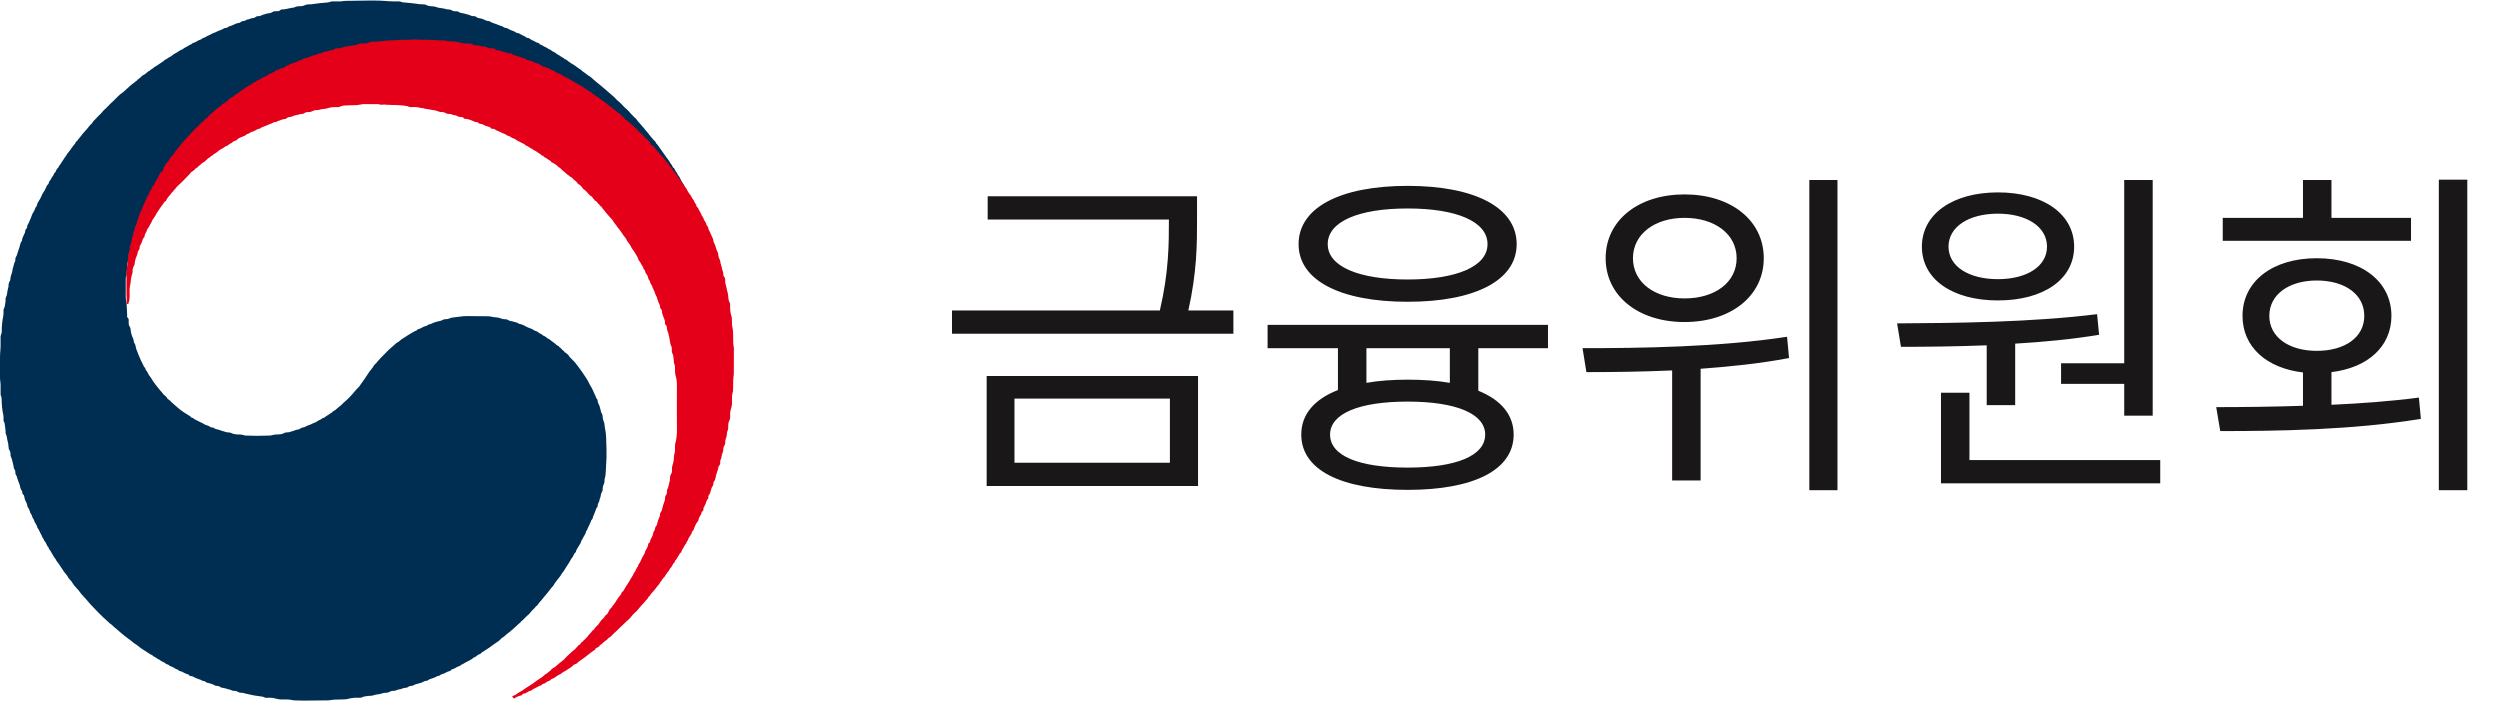
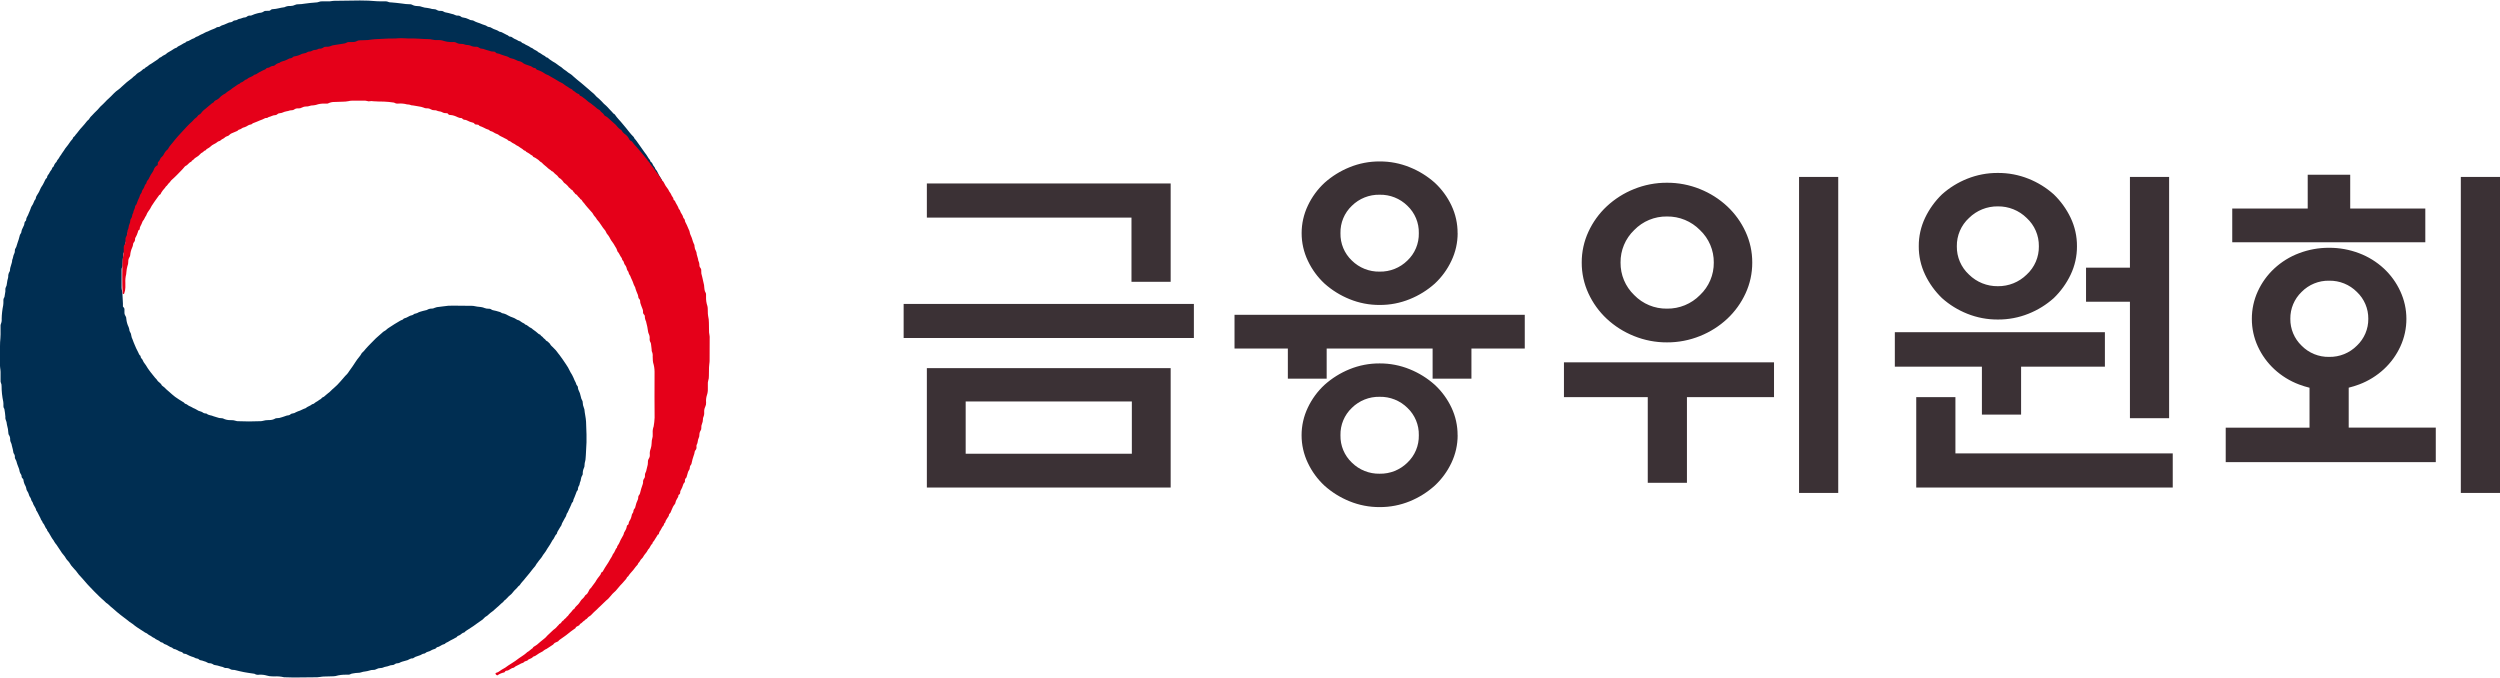
- <svg xmlns="http://www.w3.org/2000/svg" width="233.213" height="65.337" viewBox="0 0 233.213 65.337">
+ <svg xmlns="http://www.w3.org/2000/svg" width="241.173" height="65.337" viewBox="0 0 241.173 65.337">
  <g transform="translate(-491.787 -387.771)">
    <path d="M506.393,404.913c-.036.027-.094.068-.147.114-.025.021-.059.053-.061.082a1.316,1.316,0,0,1-.2.483c-.039.085-.115.156-.15.243a1.026,1.026,0,0,1-.115.259,1.8,1.8,0,0,0-.2.4c-.056.147-.181.263-.186.431-.2.24-.222.57-.4.825a.321.321,0,0,0-.039.152.3.3,0,0,1-.1.259.158.158,0,0,0-.052.089,8.4,8.4,0,0,1-.278.819.58.58,0,0,0-.026.129.365.365,0,0,1-.108.286.323.323,0,0,0-.078.247.5.5,0,0,1-.083.324.753.753,0,0,0-.066.252c-.029.119-.058.239-.086.358a.116.116,0,0,0-.007.025,6.308,6.308,0,0,1-.192.818,1.932,1.932,0,0,0-.023.342.448.448,0,0,1-.07.3.231.231,0,0,0-.035.124,8.061,8.061,0,0,0-.082,1.028.539.539,0,0,1-.055.282.463.463,0,0,0-.036.2c0,.583,0,1.164,0,1.747a.411.411,0,0,0,.011.131,2.661,2.661,0,0,1,.083.733c.007.22.024.441.034.661,0,.087,0,.174,0,.287a.2.2,0,0,0,.046.059.289.289,0,0,1,.1.259c-.005.079,0,.159,0,.237a.564.564,0,0,0,.1.352.459.459,0,0,1,.08.274,2.223,2.223,0,0,0,.226.806,1.033,1.033,0,0,1,.054.174c.011.051.011.105.023.156.037.151.165.259.168.437a1.345,1.345,0,0,0,.143.448c.06.145.1.3.17.436a6.9,6.9,0,0,0,.353.759c.074.115.086.27.221.35.021.012.016.065.027.1s.017.093.046.117a.83.83,0,0,1,.208.332.29.29,0,0,0,.051.091,4.674,4.674,0,0,1,.38.567c.094.147.207.283.311.426.123.169.269.318.392.488.064.088.16.145.215.253.043.089.147.146.221.22s.169.131.2.242a.105.105,0,0,0,.053.055,2.2,2.2,0,0,1,.413.363c.081.078.171.148.257.222.191.164.373.34.576.49.24.174.495.329.749.486a.373.373,0,0,1,.162.126.1.1,0,0,0,.059.051c.173.029.279.18.433.236.175.061.316.184.492.24a.552.552,0,0,1,.115.061,1.373,1.373,0,0,0,.5.226.225.225,0,0,1,.1.04.532.532,0,0,0,.362.138.1.1,0,0,1,.075.022c.189.167.45.14.663.248a3.332,3.332,0,0,0,.326.1,1.169,1.169,0,0,0,.437.086.291.291,0,0,1,.153.026,1.488,1.488,0,0,0,.74.158,1.388,1.388,0,0,1,.519.076.426.426,0,0,0,.155.027c.723.034,1.446.03,2.169,0a.76.76,0,0,0,.21-.022,2.034,2.034,0,0,1,.625-.087,1.144,1.144,0,0,0,.632-.154.162.162,0,0,1,.1-.024,1.382,1.382,0,0,0,.54-.1c.144-.037.281-.1.423-.145a.778.778,0,0,1,.129-.028c.035-.005.069-.007.1-.013.133-.025.206-.172.352-.17a.66.66,0,0,0,.34-.125,2.787,2.787,0,0,1,.388-.152c.088-.036.173-.084.261-.123.047-.024.094-.044.142-.063s.111-.021.146-.054c.185-.17.448-.209.629-.383.175,0,.259-.162.4-.225s.255-.187.4-.253c.1-.047.118-.164.239-.194.1-.026.182-.129.27-.2a2.691,2.691,0,0,1,.24-.2c.192-.127.328-.319.509-.455a5.624,5.624,0,0,0,.681-.682c.21-.222.386-.473.613-.682a1.619,1.619,0,0,0,.2-.274c.226-.323.468-.638.67-.976.168-.279.42-.494.562-.789a2.471,2.471,0,0,0,.371-.4c.155-.18.323-.349.488-.519s.332-.341.5-.505c.14-.132.287-.256.432-.382l.2-.174c.025-.024.046-.06.076-.071a1.708,1.708,0,0,0,.438-.32c.049-.038.1-.071.152-.1.344-.222.686-.449,1.045-.648a.608.608,0,0,1,.118-.057.309.309,0,0,0,.2-.119.137.137,0,0,1,.086-.054,1.256,1.256,0,0,0,.364-.153,1.107,1.107,0,0,1,.39-.154.29.29,0,0,0,.115-.06.668.668,0,0,1,.11-.072,1.315,1.315,0,0,0,.274-.077.966.966,0,0,1,.262-.118c.187-.046.367-.118.559-.148a.285.285,0,0,0,.125-.041.839.839,0,0,1,.475-.117.616.616,0,0,0,.252-.074,1.244,1.244,0,0,1,.437-.093,3.957,3.957,0,0,0,.417-.053,4.816,4.816,0,0,1,.9-.064c.609,0,1.216.009,1.826.017a.924.924,0,0,1,.158.009,4.856,4.856,0,0,0,.732.108,1.347,1.347,0,0,1,.353.1.97.97,0,0,0,.361.062.435.435,0,0,1,.3.085.377.377,0,0,0,.17.066,4.754,4.754,0,0,1,.537.137.588.588,0,0,1,.262.114.086.086,0,0,0,.044.027,1.431,1.431,0,0,1,.556.207,2.778,2.778,0,0,0,.528.23c.2.057.334.229.542.254a.19.19,0,0,1,.068.039c.071.049.143.1.214.149.1.078.249.093.323.217.233.046.364.271.584.344.054.018.1.075.142.114a4.845,4.845,0,0,1,.577.452.284.284,0,0,0,.092.046c.023.012.063.016.069.032.045.13.192.156.255.256.077.123.233.164.288.3a.853.853,0,0,1,.308.237c.023.027.06.045.073.076.078.185.255.282.376.428a2.571,2.571,0,0,1,.292.322c.073.124.177.217.256.332.2.287.418.562.6.859a4.087,4.087,0,0,1,.406.7c.015.04.043.076.061.117a3.106,3.106,0,0,1,.272.5,4.432,4.432,0,0,0,.232.5.7.7,0,0,0,.174.346c.033.028.026.1.037.149a.539.539,0,0,0,.039.177,2.4,2.4,0,0,1,.239.688.915.915,0,0,0,.127.344.334.334,0,0,1,.052.2,1.344,1.344,0,0,0,.112.513.556.556,0,0,1,.05.149c.031.4.142.8.161,1.2s.032.812.042,1.216c.006.257.009.513,0,.769-.015.413-.042.826-.064,1.24-.005.088-.013.177-.02.264a.871.871,0,0,1-.016.185,2.371,2.371,0,0,0-.1.648.469.469,0,0,1-.043.124,1.227,1.227,0,0,0-.119.563.213.213,0,0,1-.04.147.846.846,0,0,0-.135.37.854.854,0,0,1-.093.326.382.382,0,0,0-.03.128.388.388,0,0,1-.027.128.742.742,0,0,0-.144.443.082.082,0,0,1-.017.049c-.112.088-.125.224-.179.342s-.092.226-.132.341a1.147,1.147,0,0,0-.138.4.1.1,0,0,1-.043.063.423.423,0,0,0-.125.225c-.061.162-.146.316-.219.475-.023.047-.041.1-.062.144s-.058.127-.091.188c-.021.039-.07.072-.071.107a.993.993,0,0,1-.19.428c-.069.142-.151.279-.226.418-.013.022-.036.046-.036.069a.8.8,0,0,1-.183.372c-.093.151-.18.3-.267.453a.469.469,0,0,0-.032.1c-.011.033-.011.08-.034.1-.194.152-.216.42-.391.582a8.257,8.257,0,0,1-.521.847,3.279,3.279,0,0,1-.318.484c-.109.12-.169.282-.281.41-.14.155-.258.332-.384.5-.011.013-.032.023-.037.039a1.57,1.57,0,0,1-.318.444c-.108.148-.236.283-.341.433-.124.179-.288.328-.414.5-.174.244-.406.439-.561.7-.029.048-.106.065-.139.112-.147.216-.373.359-.522.576a1.264,1.264,0,0,1-.276.28c-.209.159-.349.393-.573.534-.076.154-.241.219-.351.344s-.237.207-.35.316-.246.228-.376.334a3.745,3.745,0,0,0-.466.377c-.106.125-.267.151-.366.283a1.37,1.37,0,0,1-.364.3c-.236.153-.451.328-.683.487s-.5.322-.746.486c-.058.039-.1.127-.156.136-.179.026-.275.174-.418.253-.1.055-.24.072-.3.2-.109.037-.2.119-.3.162a5.052,5.052,0,0,0-.55.3c-.095.055-.21.074-.277.175a.077.077,0,0,1-.047.022,1.2,1.2,0,0,0-.407.185.671.671,0,0,1-.29.117c-.016,0-.042.006-.049.018-.1.184-.318.164-.474.255a1.244,1.244,0,0,1-.431.186.3.3,0,0,0-.138.073.348.348,0,0,1-.236.1.122.122,0,0,0-.075.018,1.523,1.523,0,0,1-.456.2,1.26,1.26,0,0,0-.473.221.031.031,0,0,1-.024.009c-.2-.021-.344.108-.512.175a5.144,5.144,0,0,1-.508.141.485.485,0,0,0-.148.054.657.657,0,0,1-.373.109.341.341,0,0,0-.188.08.391.391,0,0,1-.268.092.746.746,0,0,0-.3.07,1.345,1.345,0,0,1-.3.081.968.968,0,0,0-.275.087.547.547,0,0,1-.229.043.875.875,0,0,0-.428.115.457.457,0,0,1-.277.067,1.068,1.068,0,0,0-.388.064,2.087,2.087,0,0,1-.362.081,1.959,1.959,0,0,0-.463.1.574.574,0,0,1-.207.034,3.377,3.377,0,0,0-.577.066.607.607,0,0,0-.248.082.33.33,0,0,1-.151.035,1.858,1.858,0,0,1-.211,0,3.376,3.376,0,0,0-1.044.132.857.857,0,0,1-.184.02c-.326.01-.652.014-.978.027-.1,0-.208.024-.313.037s-.192.03-.288.032c-.758.009-1.517.019-2.275.022-.291,0-.582-.013-.873-.022a.15.15,0,0,1-.052,0,3.067,3.067,0,0,0-.915-.082c-.088-.006-.177,0-.265-.006a1.7,1.7,0,0,1-.468-.071,2.175,2.175,0,0,0-.732-.089.634.634,0,0,1-.479-.09c-.2-.03-.4-.066-.6-.088a3.088,3.088,0,0,1-.414-.07c-.3-.067-.6-.123-.9-.207a.866.866,0,0,0-.185-.013.426.426,0,0,1-.225-.065.7.7,0,0,0-.428-.11.259.259,0,0,1-.152-.031.954.954,0,0,0-.349-.117,3.06,3.06,0,0,0-.613-.148.132.132,0,0,1-.073-.028.685.685,0,0,0-.445-.141.122.122,0,0,1-.076-.019,1.605,1.605,0,0,0-.483-.2.713.713,0,0,0-.2-.055.321.321,0,0,1-.232-.107.128.128,0,0,0-.087-.053.822.822,0,0,1-.391-.141c-.071-.031-.152-.045-.225-.072a2.822,2.822,0,0,1-.384-.171.524.524,0,0,0-.241-.092.241.241,0,0,1-.227-.108.131.131,0,0,0-.083-.057,1.487,1.487,0,0,1-.482-.208.524.524,0,0,0-.143-.065.427.427,0,0,1-.3-.15c-.26-.061-.45-.274-.71-.339a.174.174,0,0,1-.091-.048.334.334,0,0,0-.224-.127.2.2,0,0,1-.1-.041c-.167-.178-.43-.2-.6-.379-.175-.04-.282-.2-.447-.256a1.025,1.025,0,0,1-.235-.166.358.358,0,0,0-.109-.064.345.345,0,0,1-.18-.1.952.952,0,0,0-.157-.1c-.075-.046-.148-.1-.222-.142-.1-.067-.21-.129-.306-.2a4.3,4.3,0,0,1-.419-.32,2.441,2.441,0,0,0-.3-.2c-.189-.141-.365-.306-.56-.436-.231-.155-.432-.348-.654-.515-.161-.12-.294-.28-.458-.4-.215-.151-.37-.368-.6-.5a1.694,1.694,0,0,1-.206-.2c-.142-.131-.293-.252-.43-.389-.32-.315-.642-.628-.945-.959-.136-.151-.285-.289-.407-.448-.149-.2-.332-.357-.482-.546a2.4,2.4,0,0,1-.3-.356,1.915,1.915,0,0,0-.286-.343c-.1-.118-.211-.235-.309-.356a1.961,1.961,0,0,1-.156-.242c-.087-.152-.233-.254-.327-.4a1.976,1.976,0,0,0-.283-.408,1.793,1.793,0,0,1-.242-.332,3.622,3.622,0,0,0-.218-.326,3.145,3.145,0,0,1-.2-.3,1.6,1.6,0,0,1-.2-.273c-.07-.162-.2-.28-.28-.436s-.161-.291-.25-.433c-.07-.108-.177-.2-.19-.34-.189-.165-.2-.447-.391-.609-.03-.178-.2-.286-.23-.467a.52.52,0,0,0-.074-.139c-.063-.123-.125-.249-.189-.373-.027-.055-.057-.109-.088-.161-.017-.03-.058-.054-.062-.083-.035-.27-.265-.451-.318-.713a.412.412,0,0,0-.061-.115.585.585,0,0,1-.062-.084,1.776,1.776,0,0,0-.093-.272,1.126,1.126,0,0,1-.134-.223,1.5,1.5,0,0,0-.238-.525c-.035-.041-.032-.115-.048-.173a.859.859,0,0,0-.069-.224,1.583,1.583,0,0,1-.21-.617.162.162,0,0,0-.057-.111.279.279,0,0,1-.119-.225c-.007-.05-.005-.117-.036-.15a.993.993,0,0,1-.183-.481c-.049-.194-.153-.372-.207-.566a1.556,1.556,0,0,0-.206-.533.168.168,0,0,1-.015-.1.514.514,0,0,0-.108-.373.109.109,0,0,1-.03-.07,4.911,4.911,0,0,0-.148-.668.9.9,0,0,0-.1-.324.541.541,0,0,1-.068-.277.7.7,0,0,0-.123-.45.245.245,0,0,1-.046-.148,3.465,3.465,0,0,0-.14-.83,1.463,1.463,0,0,0-.128-.51.506.506,0,0,1-.023-.26,7.186,7.186,0,0,0-.1-.759c-.128-.151-.079-.334-.089-.506a1.031,1.031,0,0,0-.016-.186,7.277,7.277,0,0,1-.163-1.521.61.61,0,0,0-.065-.305.485.485,0,0,1-.032-.231c0-.275,0-.548,0-.821,0-.132-.025-.261-.039-.393-.006-.062-.016-.123-.016-.184,0-.635,0-1.271,0-1.906a7.536,7.536,0,0,1,.038-.765c.026-.253.013-.511.016-.766,0-.133-.005-.265,0-.4a.439.439,0,0,1,.028-.207.99.99,0,0,0,.08-.49,7,7,0,0,1,.146-1.313,2.538,2.538,0,0,0,.022-.42.524.524,0,0,1,.1-.375c.03-.181.062-.363.088-.546.009-.069,0-.14,0-.21a.314.314,0,0,1,.029-.154.929.929,0,0,0,.123-.428,2.768,2.768,0,0,1,.107-.516.3.3,0,0,0,.016-.1.862.862,0,0,1,.127-.5.242.242,0,0,0,.042-.123c0-.35.21-.651.214-1,.1-.2.086-.432.2-.623a.483.483,0,0,0,.055-.281.371.371,0,0,1,.077-.245.594.594,0,0,0,.1-.24c.019-.086.061-.166.078-.246a6,6,0,0,0,.213-.7.315.315,0,0,1,.069-.165.457.457,0,0,0,.109-.29.351.351,0,0,1,.033-.126c.069-.152.143-.3.212-.453a.331.331,0,0,0,.029-.127.338.338,0,0,1,.109-.259.184.184,0,0,0,.067-.11c-.012-.238.18-.4.232-.608a5.978,5.978,0,0,0,.25-.632.136.136,0,0,1,.036-.069,1.821,1.821,0,0,0,.241-.468.529.529,0,0,1,.118-.2.163.163,0,0,0,.047-.116.557.557,0,0,1,.1-.263,3.277,3.277,0,0,0,.378-.714.226.226,0,0,1,.05-.091,2.78,2.78,0,0,0,.264-.454c.09-.146.117-.332.271-.438a.069.069,0,0,0,.025-.046c0-.157.111-.25.188-.366a1.627,1.627,0,0,1,.22-.357.216.216,0,0,0,.063-.113.254.254,0,0,1,.128-.188.121.121,0,0,0,.048-.061.873.873,0,0,1,.264-.415c.043-.179.206-.281.276-.441.057-.129.17-.219.228-.352a3.445,3.445,0,0,1,.222-.317,2.233,2.233,0,0,1,.241-.344c.208-.235.347-.521.57-.744a.29.29,0,0,0,.056-.117.2.2,0,0,1,.1-.117.361.361,0,0,0,.091-.088c.017-.019.019-.051.037-.07.228-.242.4-.529.637-.766.177-.177.323-.384.484-.576a1,1,0,0,1,.092-.092c.026-.025.067-.04.079-.068a1.745,1.745,0,0,1,.363-.443c.119-.14.258-.263.387-.394a.844.844,0,0,0,.112-.112,3.985,3.985,0,0,1,.526-.545c.073-.071.149-.144.218-.221a2.94,2.94,0,0,1,.3-.293c.178-.155.338-.33.506-.5a2.842,2.842,0,0,1,.46-.384,2.551,2.551,0,0,0,.315-.276,9.344,9.344,0,0,1,1.006-.835c.109-.15.293-.212.407-.366a1.2,1.2,0,0,1,.32-.218c.051-.034.1-.071.148-.106.107-.072.172-.2.319-.217.067-.124.21-.151.307-.239a1.252,1.252,0,0,1,.321-.223c.1-.048.193-.141.3-.2.128-.074.246-.165.37-.248.078-.052.117-.144.226-.17.086-.021.154-.107.236-.155s.173-.085.256-.132.144-.141.246-.19a6.757,6.757,0,0,0,.605-.37.549.549,0,0,1,.142-.064.252.252,0,0,0,.173-.11c0-.007.01-.018.017-.02a5.1,5.1,0,0,0,.57-.316c.08-.048.185-.053.24-.147a.066.066,0,0,1,.045-.026c.264-.043.455-.254.713-.315.048-.011.085-.061.13-.089a.419.419,0,0,1,.138-.07.526.526,0,0,0,.232-.108,2.4,2.4,0,0,1,.354-.169c.078-.037.153-.084.23-.124a.453.453,0,0,1,.141-.063.731.731,0,0,0,.24-.1c.139-.071.288-.121.434-.18a.769.769,0,0,0,.169-.073.482.482,0,0,1,.314-.114.1.1,0,0,0,.075-.02,1.153,1.153,0,0,1,.447-.2c.153-.063.3-.135.456-.2a.239.239,0,0,1,.1-.025.454.454,0,0,0,.311-.122.26.26,0,0,1,.14-.061.613.613,0,0,0,.347-.112.194.194,0,0,1,.1-.038c.2-.018.359-.145.56-.144a.31.31,0,0,0,.191-.081.4.4,0,0,1,.293-.093.31.31,0,0,0,.155-.023,3.159,3.159,0,0,1,.6-.208.768.768,0,0,1,.18-.037.717.717,0,0,0,.416-.146.268.268,0,0,1,.149-.04c.1-.008.194-.012.291-.011a.235.235,0,0,0,.21-.082.257.257,0,0,1,.218-.076c.363-.011.705-.143,1.063-.179a.114.114,0,0,0,.051-.01,1,1,0,0,1,.559-.112,1.126,1.126,0,0,0,.484-.119.484.484,0,0,1,.228-.048,4.214,4.214,0,0,0,.708-.067c.312-.053.631-.069.947-.1a1.222,1.222,0,0,0,.464-.088.518.518,0,0,1,.207-.028c.158,0,.317,0,.476,0a2.182,2.182,0,0,0,.553-.038.52.52,0,0,1,.131-.012l2.513-.034c.547-.006,1.093.026,1.638.071.237.019.477.007.715.012a.843.843,0,0,1,.437.074.547.547,0,0,0,.207.026c.35.036.7.055,1.051.11a4.746,4.746,0,0,0,.761.07.4.4,0,0,1,.2.037,1.057,1.057,0,0,0,.531.137,1.143,1.143,0,0,1,.485.091,1.705,1.705,0,0,0,.466.089,1.313,1.313,0,0,1,.259.047,1.19,1.19,0,0,0,.412.074.443.443,0,0,1,.25.073.6.6,0,0,0,.379.092.443.443,0,0,1,.3.077.379.379,0,0,0,.17.069,4.714,4.714,0,0,1,.563.136,1.167,1.167,0,0,1,.372.125.47.47,0,0,0,.229.048.46.46,0,0,1,.34.114.258.258,0,0,0,.167.065,1.729,1.729,0,0,1,.576.176.134.134,0,0,1,.047.025c.121.093.279.046.4.107a1.635,1.635,0,0,0,.353.167,4.183,4.183,0,0,1,.516.194c.074.027.148.049.224.075a.37.37,0,0,1,.121.043.618.618,0,0,0,.361.148.174.174,0,0,1,.1.037,2.3,2.3,0,0,0,.55.247.585.585,0,0,1,.119.054.515.515,0,0,0,.311.128.22.22,0,0,1,.094.04c.147.078.292.162.443.232a.441.441,0,0,1,.2.118c.039.055.1.052.168.062a.249.249,0,0,1,.144.049,1.656,1.656,0,0,0,.452.25,1,1,0,0,0,.405.179c.027,0,.05.044.076.067s.049.063.078.066a1.021,1.021,0,0,1,.324.168c.109.056.226.1.327.163a1.027,1.027,0,0,0,.318.174c.167.173.428.208.587.392.2.076.347.232.536.32a.35.35,0,0,1,.165.123c.009.015.025.035.038.036.148,0,.222.13.329.2a2.88,2.88,0,0,0,.326.221c.3.14.523.38.808.537a2.727,2.727,0,0,0,.475.365,2.366,2.366,0,0,0,.4.288,1.44,1.44,0,0,1,.279.23c.248.209.486.432.747.623.178.129.32.292.494.422s.313.282.478.414a3.037,3.037,0,0,1,.527.505,2.865,2.865,0,0,0,.237.2c.157.161.329.307.474.483a2.268,2.268,0,0,0,.211.186c.213.195.382.43.593.626.063.058.1.146.193.175a.136.136,0,0,1,.056.051c.218.333.513.6.758.912.22.278.465.537.673.827a4.427,4.427,0,0,0,.35.389c.012.013.035.022.038.035a.7.7,0,0,0,.208.3,2.707,2.707,0,0,1,.212.294c.221.31.445.618.659.934a2.445,2.445,0,0,1,.238.336,1.957,1.957,0,0,0,.238.345.561.561,0,0,1,.055.119c.011.024.015.062.032.07.146.066.172.217.238.335s.178.2.2.336a.056.056,0,0,0,.012.023,1.207,1.207,0,0,1,.251.395,2.536,2.536,0,0,0,.234.412,1.95,1.95,0,0,1,.214.412c.046.087-.008.152-.109.157a.236.236,0,0,1-.237-.127c-.113-.185-.252-.354-.378-.531-.148-.206-.292-.413-.439-.62a5.015,5.015,0,0,0-.4-.507c-.025-.026-.044-.055-.066-.082-.189-.242-.378-.482-.566-.724-.142-.078-.186-.249-.327-.334-.062-.037-.089-.129-.14-.188a11.443,11.443,0,0,1-.916-1.008c-.12-.15-.3-.252-.376-.438-.011-.026-.057-.037-.086-.056a1.779,1.779,0,0,1-.349-.35c-.018-.029-.034-.07-.061-.081-.173-.068-.261-.234-.395-.345a1.68,1.68,0,0,1-.378-.361.538.538,0,0,0-.114-.109c-.225-.192-.444-.391-.673-.575-.34-.275-.665-.567-1.011-.835a2.715,2.715,0,0,1-.369-.295c-.073-.079-.209-.086-.279-.188-.2-.079-.3-.291-.517-.35a.624.624,0,0,1-.223-.176c-.16-.153-.378-.225-.533-.382a.452.452,0,0,0-.112-.068c-.032-.016-.081-.017-.1-.042-.122-.189-.339-.243-.515-.344a2.9,2.9,0,0,0-.47-.282,1.352,1.352,0,0,1-.259-.177.358.358,0,0,0-.137-.073c-.085-.013-.137-.076-.206-.108a3.6,3.6,0,0,0-.724-.367.173.173,0,0,1-.07-.036,3.038,3.038,0,0,0-.808-.422.415.415,0,0,1-.115-.059.377.377,0,0,0-.258-.118.227.227,0,0,1-.1-.035c-.14-.074-.277-.151-.416-.227-.069-.037-.139-.072-.209-.108a.356.356,0,0,0-.092-.049,9.021,9.021,0,0,1-.856-.324,1.313,1.313,0,0,1-.168-.073c-.04-.019-.075-.043-.114-.063-.118-.062-.268,0-.377-.1a.808.808,0,0,0-.366-.138c-.161-.046-.317-.1-.474-.164a.958.958,0,0,0-.38-.1.217.217,0,0,1-.143-.052.511.511,0,0,0-.29-.117.762.762,0,0,1-.3-.09.431.431,0,0,0-.151-.043,1.573,1.573,0,0,1-.409-.108.63.63,0,0,0-.2-.044.467.467,0,0,1-.247-.077.732.732,0,0,0-.405-.1.824.824,0,0,1-.481-.108.144.144,0,0,0-.051-.015c-.312-.055-.624-.114-.938-.159a3.239,3.239,0,0,1-.463-.092,3.124,3.124,0,0,0-.573-.09c-.114-.011-.229,0-.344,0a.379.379,0,0,1-.156-.019,1.976,1.976,0,0,0-.825-.144c-.237-.016-.476-.016-.713-.027a1.3,1.3,0,0,1-.494-.072.553.553,0,0,0-.209-.017q-1.112,0-2.223-.005c-.37,0-.74,0-1.112,0a.743.743,0,0,0-.333.058.809.809,0,0,1-.285.039c-.343.021-.687.037-1.03.058a.689.689,0,0,0-.33.081.39.39,0,0,1-.178.039c-.132.007-.265.009-.4.007a1.877,1.877,0,0,0-.721.135.519.519,0,0,1-.206.04,1.965,1.965,0,0,0-.494.072c-.128.032-.261.04-.391.064a1,1,0,0,0-.377.112.468.468,0,0,1-.23.037.652.652,0,0,0-.447.123.4.4,0,0,1-.226.056,3.1,3.1,0,0,0-.815.205,1.021,1.021,0,0,1-.331.079.409.409,0,0,0-.27.091.38.38,0,0,1-.268.092.265.265,0,0,0-.154.018c-.176.137-.407.113-.593.216a.884.884,0,0,1-.177.048c-.059.017-.134.023-.17.063a.4.4,0,0,1-.335.119.159.159,0,0,0-.1.028,1.351,1.351,0,0,1-.377.181.646.646,0,0,1-.2.07c-.142.01-.23.131-.356.162a.689.689,0,0,0-.331.145.786.786,0,0,1-.289.118.752.752,0,0,0-.329.161.146.146,0,0,1-.069.037,3.828,3.828,0,0,0-.827.394c-.056.023-.108.053-.162.08s-.109.051-.162.082c-.029.018-.051.06-.081.065-.19.029-.322.174-.495.241-.109.042-.24.071-.293.206-.007.019-.04.034-.065.038a2.228,2.228,0,0,0-.649.337c-.09.05-.161.135-.269.156a2.319,2.319,0,0,1-.546.363,7.523,7.523,0,0,1-.822.547c-.2.219-.491.333-.694.553a.559.559,0,0,1-.1.076c-.03.018-.076.024-.09.05-.092.16-.27.218-.394.34-.084.082-.193.143-.282.226s-.221.174-.327.267c-.159.138-.313.281-.469.423-.075.069-.18.09-.239.2-.046.083-.15.137-.207.228-.027.041-.084.062-.127.093-.028.02-.066.034-.082.061a3.812,3.812,0,0,1-.511.551c-.143.149-.285.3-.439.439a1.362,1.362,0,0,0-.235.268c-.062.092-.174.15-.243.239-.2.263-.448.489-.627.772-.046.071-.127.12-.172.192a.844.844,0,0,1-.143.184c-.063.058-.092.152-.153.213a8.344,8.344,0,0,0-.557.728c-.173.22-.311.467-.481.69a1.664,1.664,0,0,1-.293.461C506.564,404.558,506.489,404.73,506.393,404.913Z" fill="#002e52" fill-rule="evenodd" />
    <path d="M507,403.7c.007-.1.013-.179.02-.276a.68.68,0,0,0,.214-.3.427.427,0,0,1,.172-.225.784.784,0,0,0,.2-.272,1.233,1.233,0,0,1,.362-.449c.032-.021.047-.07.067-.108a1.8,1.8,0,0,1,.246-.344c.137-.148.252-.316.381-.471.187-.225.379-.444.58-.655s.378-.418.573-.621a6.02,6.02,0,0,1,.495-.477c.109-.091.175-.213.289-.3a.887.887,0,0,0,.3-.294.113.113,0,0,1,.057-.053.632.632,0,0,0,.307-.279,2.026,2.026,0,0,1,.369-.33c.134-.129.288-.235.426-.359a1.45,1.45,0,0,1,.272-.208c.031-.017.074-.033.085-.061.058-.153.211-.171.327-.242a.934.934,0,0,0,.17-.121,1.817,1.817,0,0,1,.6-.457c.03-.013.051-.048.079-.069a.788.788,0,0,1,.167-.129,3,3,0,0,0,.489-.347c.042-.03.089-.055.133-.084l.3-.21a.3.3,0,0,1,.087-.057.307.307,0,0,0,.2-.122.157.157,0,0,1,.087-.054.633.633,0,0,0,.252-.143.587.587,0,0,1,.294-.169.036.036,0,0,0,.024-.011c.178-.2.47-.2.652-.389.027-.029.078-.035.119-.051s.075-.012.1-.033a4.575,4.575,0,0,1,.666-.373,1.306,1.306,0,0,1,.143-.06c.046-.023.1-.041.13-.079a.237.237,0,0,1,.2-.106.337.337,0,0,0,.149-.046.728.728,0,0,1,.436-.146c.088-.065.17-.132.258-.189a.939.939,0,0,1,.168-.074c.032-.012.078,0,.1-.023.189-.167.447-.161.658-.273.062-.034.126-.062.19-.094a.444.444,0,0,1,.117-.059.511.511,0,0,0,.376-.168.122.122,0,0,1,.074-.026,2.145,2.145,0,0,0,.75-.247.774.774,0,0,1,.178-.042.714.714,0,0,0,.368-.134.3.3,0,0,1,.173-.046.491.491,0,0,0,.275-.081.5.5,0,0,1,.2-.071.77.77,0,0,0,.405-.109.159.159,0,0,1,.1-.016.584.584,0,0,0,.374-.115.372.372,0,0,1,.247-.073,1.041,1.041,0,0,0,.543-.1.419.419,0,0,1,.126-.039c.332-.055.664-.11,1-.158a.756.756,0,0,0,.35-.109.327.327,0,0,1,.174-.048c.124-.006.248,0,.372,0a.815.815,0,0,0,.436-.1.516.516,0,0,1,.254-.065c.106,0,.212-.008.319-.01a4.959,4.959,0,0,0,.9-.074,1.882,1.882,0,0,1,.292-.026c.441-.024.883-.051,1.328-.065.282-.01.563.015.848-.02a4.376,4.376,0,0,1,.637,0c.116,0,.232.02.346.016.675-.026,1.346.061,2.021.065a.926.926,0,0,1,.236.032,2.117,2.117,0,0,0,.634.06,1.449,1.449,0,0,1,.572.086,2.305,2.305,0,0,0,.573.1c.115.012.232,0,.347,0a.488.488,0,0,1,.279.069.772.772,0,0,0,.408.107,1.051,1.051,0,0,1,.466.086.154.154,0,0,0,.077.019,1.151,1.151,0,0,1,.538.123,1.066,1.066,0,0,0,.392.054.4.4,0,0,1,.3.089.469.469,0,0,0,.3.1.693.693,0,0,1,.252.067c.138.058.289.081.432.129a1,1,0,0,0,.412.083.232.232,0,0,1,.212.087.236.236,0,0,0,.186.09.877.877,0,0,1,.325.1c.192.082.4.128.6.192a.9.9,0,0,1,.139.068c.063.032.123.092.187.094a1.885,1.885,0,0,1,.594.209c.051.017.1.063.146.063a.892.892,0,0,1,.5.228.937.937,0,0,0,.237.113c.15.048.3.1.451.154a.467.467,0,0,1,.159.088.354.354,0,0,0,.214.092c.043.005.107.014.121.041.085.168.266.162.4.231a2.744,2.744,0,0,1,.526.295.131.131,0,0,0,.044.028,2.068,2.068,0,0,1,.517.264c.2.1.377.223.568.33a3.214,3.214,0,0,0,.415.23,1.117,1.117,0,0,1,.308.2,2.1,2.1,0,0,0,.308.2,1.556,1.556,0,0,0,.43.25c.049.126.189.147.274.233a.959.959,0,0,0,.239.164c.085.042.193.044.212.168,0,.019.036.043.06.048a.814.814,0,0,1,.29.182,2.821,2.821,0,0,1,.35.275,1.6,1.6,0,0,0,.358.267,4.593,4.593,0,0,1,.395.31,2.072,2.072,0,0,0,.508.374c.083.185.3.243.388.425a.263.263,0,0,0,.155.137.835.835,0,0,1,.258.184c.24.22.487.436.728.655a.484.484,0,0,1,.085.1,1.546,1.546,0,0,0,.451.4,1.16,1.16,0,0,0,.389.426,1.142,1.142,0,0,1,.349.424.339.339,0,0,0,.2.2.244.244,0,0,1,.122.1,3.215,3.215,0,0,0,.39.465c.151.179.3.364.461.537.2.212.353.46.56.666.073.193.282.292.343.495a.358.358,0,0,0,.08.1,2.257,2.257,0,0,1,.247.311,4.9,4.9,0,0,0,.375.513c.119.164.221.34.336.508.048.073.081.16.167.2a.111.111,0,0,1,.048.06,3.218,3.218,0,0,0,.447.716c.067.091.082.207.171.294a1.179,1.179,0,0,1,.162.3.7.7,0,0,0,.1.156.258.258,0,0,1,.073.165c0,.04.016.1.043.116.111.052.133.154.176.252a2.882,2.882,0,0,0,.17.3.442.442,0,0,1,.071.138.435.435,0,0,0,.119.232.189.189,0,0,1,.055.089,1.17,1.17,0,0,0,.177.355.843.843,0,0,1,.129.288.187.187,0,0,0,.061.114.36.36,0,0,1,.114.261.171.171,0,0,0,.025.074,5.994,5.994,0,0,1,.3.648,1.22,1.22,0,0,1,.159.471.2.2,0,0,0,.025.076,3.781,3.781,0,0,1,.261.713.844.844,0,0,0,.069.172.445.445,0,0,1,.083.3.963.963,0,0,0,.133.426.4.4,0,0,1,.049.12c.014.287.159.544.186.828a.881.881,0,0,1,.1.457.379.379,0,0,0,.088.218.379.379,0,0,1,.09.295,1.261,1.261,0,0,0,.078.52c.043.144.063.294.1.441s.072.272.094.411.014.265.039.4a.758.758,0,0,0,.119.35.291.291,0,0,1,.034.151,1.6,1.6,0,0,1,0,.24,2.474,2.474,0,0,0,.131.886,1.206,1.206,0,0,1,.033.262c.007.159.006.319.011.478a.981.981,0,0,0,.025.211,2.767,2.767,0,0,1,.076.659c.007.213.007.426.009.638a2.28,2.28,0,0,0,.049.582.964.964,0,0,1,.015.264c0,.736,0,1.475-.007,2.211,0,.105-.02.21-.03.316s-.023.194-.025.291c-.006.275-.006.55-.013.825a1.283,1.283,0,0,1-.068.469,1.034,1.034,0,0,0-.033.341c0,.143,0,.283,0,.426a1.7,1.7,0,0,1-.091.626,1.75,1.75,0,0,0-.077.709.781.781,0,0,1-.084.407,1.029,1.029,0,0,0-.1.518.976.976,0,0,1-.087.492.488.488,0,0,0-.034.207,1.155,1.155,0,0,1-.094.439.726.726,0,0,0-.062.364.4.4,0,0,1-.069.275.751.751,0,0,0-.117.4.692.692,0,0,1-.074.332.919.919,0,0,0-.082.3.806.806,0,0,1-.109.35.36.36,0,0,0-.016.179.411.411,0,0,1-.106.344.273.273,0,0,0-.071.164,1.276,1.276,0,0,1-.095.352,5.028,5.028,0,0,0-.191.69.372.372,0,0,1-.071.194.409.409,0,0,0-.11.294.371.371,0,0,1-.09.242.579.579,0,0,0-.09.187c-.049.152-.089.307-.133.46a.1.1,0,0,1-.02.048.362.362,0,0,0-.133.355.214.214,0,0,1-.081.159.351.351,0,0,0-.09.155,2.274,2.274,0,0,1-.224.536.377.377,0,0,0-.06.145c0,.131-.007.248-.146.312a.085.085,0,0,0-.033.069c.007.126-.077.21-.131.312a1.11,1.11,0,0,0-.166.416.161.161,0,0,1-.044.094,1.743,1.743,0,0,0-.307.548c-.04.089-.07.182-.111.27a.575.575,0,0,1-.078.1c-.021.027-.065.052-.064.079,0,.187-.145.294-.217.439-.047.1-.133.169-.135.287a.135.135,0,0,1-.055.085.243.243,0,0,0-.09.156.165.165,0,0,1-.037.1c-.174.172-.229.419-.382.6a.729.729,0,0,0-.073.242l-.1.047c-.093.152-.168.294-.26.422a1.178,1.178,0,0,1-.21.3c-.04.034-.027.134-.068.164-.183.141-.207.392-.383.532a2.2,2.2,0,0,1-.343.5c-.109.125-.153.293-.288.4s-.167.288-.3.4c-.055.047-.06.152-.116.2a1.515,1.515,0,0,0-.138.152,6.273,6.273,0,0,1-.553.676.633.633,0,0,0-.115.145.436.436,0,0,1-.15.183.1.1,0,0,0-.052.056c-.056.168-.206.26-.3.393s-.23.246-.341.372-.209.253-.318.377a1.68,1.68,0,0,1-.293.3,2.05,2.05,0,0,0-.284.306c-.1.1-.183.215-.281.317-.06.062-.139.107-.2.168-.168.159-.33.322-.495.48-.127.124-.267.237-.382.368a7.223,7.223,0,0,0-.583.564.276.276,0,0,1-.083.063.759.759,0,0,0-.28.237c-.052.087-.192.092-.239.2-.164.073-.249.251-.416.321-.022.011-.053.033-.054.052-.009.1-.1.11-.165.153-.09.064-.227.072-.246.216a3.1,3.1,0,0,1-.3.21,1.082,1.082,0,0,0-.19.14c-.131.116-.27.224-.412.329-.214.155-.431.3-.645.457a.228.228,0,0,0-.075.069c-.033.077-.1.094-.166.119a1.349,1.349,0,0,0-.217.1.436.436,0,0,0-.091.086c-.023.025-.039.062-.067.078-.21.144-.425.283-.64.42-.036.025-.081.032-.12.054a1.589,1.589,0,0,0-.151.1c-.028.021-.046.058-.077.071a4.432,4.432,0,0,0-.715.433.764.764,0,0,1-.121.053c-.04.016-.1.021-.118.053-.084.132-.235.149-.354.218-.062.035-.133.051-.166.122,0,.006-.01.017-.018.019a1.561,1.561,0,0,0-.248.08c-.069.034-.118.127-.185.137a1.091,1.091,0,0,0-.336.152,3.008,3.008,0,0,1-.331.166c-.077.026-.132.112-.208.147s-.153.022-.223.074a2.579,2.579,0,0,1-.3.173.4.4,0,0,1-.151.044.2.2,0,0,0-.192.118.113.113,0,0,1-.083.055,1.618,1.618,0,0,0-.623.271.217.217,0,0,1-.037.009.323.323,0,0,1-.081-.05c-.126-.124-.113-.169.062-.226a.4.4,0,0,0,.166-.075,4.837,4.837,0,0,1,.622-.387c.193-.141.388-.279.592-.4a7.5,7.5,0,0,0,.754-.523c.159-.125.342-.209.5-.339.06-.051.125-.1.184-.147a.736.736,0,0,1,.234-.173.793.793,0,0,0,.164-.132.684.684,0,0,1,.141-.114.187.187,0,0,0,.124-.125.134.134,0,0,1,.051-.058c.111-.071.228-.133.332-.212s.21-.186.318-.275c.143-.118.29-.234.433-.35a.717.717,0,0,0,.1-.09c.175-.223.408-.386.6-.592a1.8,1.8,0,0,1,.275-.231c.146-.1.232-.262.369-.369.028-.111.155-.107.215-.188s.121-.2.237-.242c.076-.154.263-.2.334-.362.14-.06.17-.218.281-.309a2.333,2.333,0,0,0,.289-.341.653.653,0,0,1,.079-.069c.028-.022.072-.036.084-.062.094-.219.312-.327.44-.513.024-.036.052-.071.074-.11a1.363,1.363,0,0,1,.339-.4.814.814,0,0,0,.167-.232c.054-.077.161-.115.215-.192a2.548,2.548,0,0,0,.19-.349.4.4,0,0,1,.128-.16.739.739,0,0,0,.144-.184c.073-.1.138-.2.219-.294a1.425,1.425,0,0,0,.186-.285,3.2,3.2,0,0,1,.289-.4.906.906,0,0,0,.125-.17c.045-.1.05-.227.189-.262.02-.006.031-.041.043-.065.068-.114.129-.231.2-.344.1-.163.214-.32.316-.485.076-.118.139-.244.21-.367.026-.046.058-.087.085-.131s.062-.105.089-.16.027-.111.063-.142a1.315,1.315,0,0,0,.215-.364c.049-.08.061-.183.15-.24a.049.049,0,0,0,.019-.019c0-.189.168-.3.227-.466a3.858,3.858,0,0,1,.284-.568,1.089,1.089,0,0,0,.184-.431c0-.039.049-.074.068-.114a1.2,1.2,0,0,0,.191-.49.139.139,0,0,1,.081-.128.185.185,0,0,0,.1-.176.432.432,0,0,1,.081-.218,1.412,1.412,0,0,0,.211-.539.388.388,0,0,1,.08-.193.318.318,0,0,0,.08-.162.458.458,0,0,1,.142-.33.253.253,0,0,0,.046-.123,3.012,3.012,0,0,1,.248-.724c.044-.089.018-.212.051-.311s.134-.176.151-.274a7.165,7.165,0,0,1,.273-.91.371.371,0,0,0,.026-.129.562.562,0,0,1,.134-.44.384.384,0,0,0,.047-.228.582.582,0,0,1,.085-.353.63.63,0,0,0,.058-.2c.044-.172.09-.342.126-.515a1.111,1.111,0,0,0,.018-.237.562.562,0,0,1,.09-.352.589.589,0,0,0,.092-.382,1.245,1.245,0,0,1,.086-.569,1.829,1.829,0,0,0,.089-.521,1.76,1.76,0,0,1,.075-.524.7.7,0,0,0,.029-.235c.005-.08,0-.16,0-.239a1.459,1.459,0,0,1,.092-.625,6.674,6.674,0,0,0,.092-.845q-.01-.972-.01-1.944c0-.825.006-1.651.005-2.476a2.969,2.969,0,0,0-.137-.887.71.71,0,0,1-.027-.182c-.008-.143-.012-.285-.017-.428a.878.878,0,0,0-.077-.463.558.558,0,0,1-.023-.209q-.03-.264-.063-.527a.2.2,0,0,0-.024-.1.673.673,0,0,1-.1-.484.813.813,0,0,0-.077-.36.654.654,0,0,1-.076-.224,6.81,6.81,0,0,0-.193-.961.116.116,0,0,0,0-.026,1.1,1.1,0,0,1-.127-.531.2.2,0,0,0-.07-.139.321.321,0,0,1-.1-.29.56.56,0,0,0-.059-.281c-.077-.179-.138-.362-.2-.546a.338.338,0,0,1-.017-.105.388.388,0,0,0-.127-.334.25.25,0,0,1-.056-.168.84.84,0,0,0-.1-.327c-.07-.15-.119-.31-.174-.466-.013-.033,0-.076-.021-.1a2.373,2.373,0,0,1-.236-.55c-.045-.133-.124-.254-.174-.387a1,1,0,0,0-.179-.352c-.026-.028-.028-.082-.04-.123a.372.372,0,0,0-.043-.124.621.621,0,0,1-.159-.352.911.911,0,0,0-.158-.3c-.013-.022-.041-.038-.049-.062a1.975,1.975,0,0,0-.095-.271c-.046-.081-.142-.131-.143-.245a.231.231,0,0,0-.055-.116c-.152-.185-.208-.431-.383-.6-.022-.022-.016-.068-.029-.1a1.278,1.278,0,0,0-.19-.373c-.061-.073-.085-.175-.145-.249s-.1-.151-.148-.212c-.154-.177-.223-.4-.359-.587a1.257,1.257,0,0,1-.28-.441.1.1,0,0,0-.026-.045c-.308-.332-.492-.756-.81-1.08-.085-.207-.292-.329-.377-.539a.845.845,0,0,0-.162-.205l-.4-.454a1.592,1.592,0,0,1-.168-.2c-.1-.165-.264-.284-.35-.458-.008-.016-.018-.04-.03-.042-.12-.024-.14-.152-.219-.209a1.033,1.033,0,0,1-.207-.238c-.066-.083-.207-.08-.229-.207a.482.482,0,0,1-.169-.2c-.029-.043-.071-.1-.114-.106-.1-.02-.121-.128-.194-.168a.352.352,0,0,1-.158-.17.143.143,0,0,0-.036-.038,1.925,1.925,0,0,0-.36-.308,1.7,1.7,0,0,0-.307-.363.458.458,0,0,0-.109-.068c-.03-.02-.066-.035-.081-.062a1.156,1.156,0,0,0-.351-.352c-.118-.086-.182-.243-.343-.273-.095-.121-.248-.175-.35-.278-.18-.183-.4-.316-.569-.509-.012-.013-.022-.031-.037-.038a.874.874,0,0,1-.283-.22c-.082-.087-.209-.131-.3-.214s-.255-.058-.288-.212c-.089-.07-.208-.1-.283-.188-.016-.018-.049-.024-.069-.04-.113-.1-.28-.117-.359-.261-.148,0-.212-.143-.325-.2a1.435,1.435,0,0,1-.2-.128,1.152,1.152,0,0,0-.292-.181c-.1-.036-.174-.14-.288-.18a1.091,1.091,0,0,1-.25-.15.5.5,0,0,0-.233-.121.073.073,0,0,1-.049-.019c-.116-.159-.315-.186-.465-.291a2.573,2.573,0,0,0-.307-.151,1.223,1.223,0,0,1-.133-.082c-.036-.025-.067-.072-.1-.078a1.876,1.876,0,0,1-.513-.254.413.413,0,0,0-.122-.046.3.3,0,0,1-.186-.093.322.322,0,0,0-.187-.093.482.482,0,0,1-.145-.055c-.144-.069-.281-.149-.429-.207-.1-.038-.2-.049-.271-.149-.026-.037-.11-.043-.168-.047-.108-.007-.215,0-.271-.124a.136.136,0,0,0-.086-.053,2.4,2.4,0,0,1-.641-.242.371.371,0,0,0-.152-.041.325.325,0,0,1-.258-.115.164.164,0,0,0-.114-.06c-.253.012-.446-.158-.674-.22a1.331,1.331,0,0,0-.36-.072c-.092,0-.176-.006-.227-.1-.038-.07-.118-.076-.189-.077a.688.688,0,0,1-.4-.1.684.684,0,0,0-.253-.073.805.805,0,0,1-.276-.082.429.429,0,0,0-.208-.027.623.623,0,0,1-.353-.092.628.628,0,0,0-.383-.09.67.67,0,0,1-.327-.08,1.721,1.721,0,0,0-.41-.1c-.12-.025-.242-.042-.364-.063-.07-.012-.139-.029-.209-.036a.722.722,0,0,1-.334-.073.335.335,0,0,0-.131-.02.513.513,0,0,1-.131-.01,2.4,2.4,0,0,0-.843-.079.571.571,0,0,1-.381-.083.09.09,0,0,0-.05-.015,8.886,8.886,0,0,0-.953-.093c-.335,0-.673-.011-1.009-.032a.984.984,0,0,0-.39,0,.256.256,0,0,1-.157-.01,1.071,1.071,0,0,0-.42-.046l-1.118,0a1.45,1.45,0,0,0-.339.047,2.8,2.8,0,0,1-.527.05c-.256.012-.514.015-.77.026a1.384,1.384,0,0,0-.665.143.29.29,0,0,1-.13.017,1.894,1.894,0,0,1-.213,0,2.16,2.16,0,0,0-.809.122,1.221,1.221,0,0,1-.207.04,1.476,1.476,0,0,0-.52.09.574.574,0,0,1-.21.02.915.915,0,0,0-.434.111.564.564,0,0,1-.331.077.58.58,0,0,0-.423.118.352.352,0,0,1-.2.059.917.917,0,0,0-.362.072.879.879,0,0,1-.181.037,1.79,1.79,0,0,0-.179.044,1.392,1.392,0,0,1-.527.15c-.06,0-.128.057-.183.1a.263.263,0,0,1-.167.07c-.239-.005-.432.15-.658.188a.35.35,0,0,1-.269.092.088.088,0,0,0-.052.008,3.486,3.486,0,0,1-.549.237c-.159.078-.326.134-.487.2a.6.6,0,0,0-.274.146.086.086,0,0,1-.045.028.82.82,0,0,0-.409.165,1.442,1.442,0,0,1-.393.151,1.057,1.057,0,0,0-.135.082.589.589,0,0,1-.162.082.271.271,0,0,0-.2.113.24.24,0,0,1-.112.063c-.162.07-.326.134-.487.206a.553.553,0,0,0-.174.12.492.492,0,0,1-.287.167.528.528,0,0,0-.22.141.838.838,0,0,1-.225.134c-.076.032-.13.111-.2.154s-.163.038-.217.087a1.506,1.506,0,0,1-.379.241,1.056,1.056,0,0,0-.32.224,1.112,1.112,0,0,1-.235.168c-.073.046-.162.075-.206.161-.008.015-.022.036-.035.037-.161.021-.224.192-.37.24a.3.3,0,0,0-.125.1,1.609,1.609,0,0,1-.45.358.494.494,0,0,0-.163.133c-.073.111-.235.129-.274.271-.234.064-.326.32-.547.4a.213.213,0,0,0-.081.066c-.227.292-.5.537-.754.808-.171.185-.367.347-.551.52a.863.863,0,0,0-.077.1.56.56,0,0,1-.1.125c-.142.1-.19.277-.338.367-.1.187-.279.315-.383.5-.016.031-.047.055-.06.087-.042.1-.073.2-.194.231l-.263.365c-.046.064-.093.127-.138.192-.035.049-.071.1-.105.151s-.087.132-.131.2a.81.81,0,0,0-.091.131,3.017,3.017,0,0,1-.356.582,1.179,1.179,0,0,0-.148.281.571.571,0,0,1-.114.2.634.634,0,0,0-.071.14.466.466,0,0,1-.073.138.8.8,0,0,0-.192.345c-.063.192-.219.35-.21.569a.082.082,0,0,1-.038.065c-.126.046-.111.165-.151.26a2.192,2.192,0,0,1-.2.46.271.271,0,0,0-.057.145.479.479,0,0,1-.127.363.269.269,0,0,0-.064.17.924.924,0,0,1-.092.326,2.147,2.147,0,0,0-.186.714.386.386,0,0,1-.068.2.782.782,0,0,0-.12.455,1.022,1.022,0,0,1-.08.41,2.839,2.839,0,0,0-.1.573,1.427,1.427,0,0,1-.02.21,2.727,2.727,0,0,0-.08.843,4.048,4.048,0,0,0,0,.426,1.753,1.753,0,0,1-.115.6.1.1,0,0,1-.08.047.1.1,0,0,1-.061-.071c-.015-.274-.033-.548-.035-.824-.005-.621-.014-1.243,0-1.863a5.263,5.263,0,0,1,.1-1.03,3.112,3.112,0,0,0,.036-.663.492.492,0,0,1,.089-.324.481.481,0,0,0,.079-.3c0-.09,0-.179,0-.267a.339.339,0,0,1,.042-.149,1.047,1.047,0,0,0,.139-.507.52.52,0,0,1,.065-.254.369.369,0,0,0,.045-.15,1.249,1.249,0,0,1,.122-.431c.052-.1.028-.246.071-.359s.136-.188.149-.306a.744.744,0,0,1,.114-.349c.011-.215.174-.384.179-.6a.266.266,0,0,1,.055-.115c.027-.045.084-.082.09-.128a3.853,3.853,0,0,1,.27-.658c.016-.05.034-.1.049-.151.005-.016,0-.038.01-.052a1.853,1.853,0,0,0,.154-.241c.037-.086.026-.184.1-.267a1.014,1.014,0,0,0,.176-.325.472.472,0,0,1,.138-.249.1.1,0,0,0,.043-.064.609.609,0,0,1,.181-.344.6.6,0,0,0,.09-.162,3.021,3.021,0,0,1,.347-.588,1.4,1.4,0,0,0,.084-.164A.733.733,0,0,1,507,403.7Z" fill="#e50019" fill-rule="evenodd" />
-     <text transform="translate(579 431)" fill="#1a1718" font-size="32" font-family="Government_160408">
-       <tspan x="0" y="0">금융위원회</tspan>
-     </text>
+     <path d="M23.94-17.045V-23.24H4.2v-3.29H27.72v9.485Zm6.02,2.135v3.29h-28v-3.29ZM23.975-5.5H7.945v5.04h16.03ZM4.2-8.715H27.72V2.8H4.2Zm47.46-13.02a3.531,3.531,0,0,0-1.1-2.642,3.707,3.707,0,0,0-2.678-1.067A3.707,3.707,0,0,0,45.2-24.378a3.531,3.531,0,0,0-1.1,2.642,3.531,3.531,0,0,0,1.1,2.643,3.707,3.707,0,0,0,2.678,1.067,3.707,3.707,0,0,0,2.678-1.067A3.531,3.531,0,0,0,51.66-21.735Zm3.745,0a6.154,6.154,0,0,1-.6,2.66A7.165,7.165,0,0,1,53.2-16.87a8.267,8.267,0,0,1-2.415,1.5,7.578,7.578,0,0,1-2.9.56,7.578,7.578,0,0,1-2.905-.56,8.267,8.267,0,0,1-2.415-1.5,7.165,7.165,0,0,1-1.61-2.205,6.154,6.154,0,0,1-.6-2.66,6.154,6.154,0,0,1,.6-2.66,7.165,7.165,0,0,1,1.61-2.2,8.267,8.267,0,0,1,2.415-1.5,7.578,7.578,0,0,1,2.905-.56,7.578,7.578,0,0,1,2.9.56A8.267,8.267,0,0,1,53.2-26.6a7.165,7.165,0,0,1,1.61,2.2A6.154,6.154,0,0,1,55.4-21.735ZM61.88-13.86v3.255H56.735V-7.7H52.99v-2.905H42.77V-7.7H39.025v-2.905H33.88V-13.86ZM51.66-2.24a3.531,3.531,0,0,0-1.1-2.643A3.707,3.707,0,0,0,47.88-5.95,3.707,3.707,0,0,0,45.2-4.883,3.531,3.531,0,0,0,44.1-2.24,3.531,3.531,0,0,0,45.2.4,3.707,3.707,0,0,0,47.88,1.47,3.707,3.707,0,0,0,50.558.4,3.531,3.531,0,0,0,51.66-2.24Zm3.745,0a6.154,6.154,0,0,1-.6,2.66,7.165,7.165,0,0,1-1.61,2.2A8.267,8.267,0,0,1,50.785,4.13a7.578,7.578,0,0,1-2.9.56,7.578,7.578,0,0,1-2.905-.56A8.267,8.267,0,0,1,42.56,2.625,7.165,7.165,0,0,1,40.95.42a6.154,6.154,0,0,1-.6-2.66,6.154,6.154,0,0,1,.6-2.66,7.165,7.165,0,0,1,1.61-2.2A8.267,8.267,0,0,1,44.975-8.61a7.578,7.578,0,0,1,2.905-.56,7.578,7.578,0,0,1,2.9.56A8.267,8.267,0,0,1,53.2-7.105a7.165,7.165,0,0,1,1.61,2.2A6.154,6.154,0,0,1,55.4-2.24ZM80.115-18.9a4.248,4.248,0,0,0-1.33-3.132A4.374,4.374,0,0,0,75.6-23.345a4.316,4.316,0,0,0-3.167,1.313A4.276,4.276,0,0,0,71.12-18.9a4.276,4.276,0,0,0,1.313,3.133A4.316,4.316,0,0,0,75.6-14.455a4.374,4.374,0,0,0,3.185-1.312A4.248,4.248,0,0,0,80.115-18.9Zm3.71,0a7,7,0,0,1-.647,2.975,7.835,7.835,0,0,1-1.767,2.45,8.457,8.457,0,0,1-2.625,1.662A8.368,8.368,0,0,1,75.6-11.2a8.368,8.368,0,0,1-3.185-.613,8.457,8.457,0,0,1-2.625-1.662,7.835,7.835,0,0,1-1.768-2.45,7,7,0,0,1-.647-2.975,7,7,0,0,1,.647-2.975,7.835,7.835,0,0,1,1.768-2.45,8.457,8.457,0,0,1,2.625-1.663A8.368,8.368,0,0,1,75.6-26.6a8.368,8.368,0,0,1,3.185.612,8.457,8.457,0,0,1,2.625,1.663,7.835,7.835,0,0,1,1.767,2.45A7,7,0,0,1,83.825-18.9Zm2.1,12.985h-8.4v8.26h-3.78v-8.26H65.66v-3.36H85.925ZM88.34-27.16h3.78V3.325H88.34Zm23.135,6.685A3.632,3.632,0,0,0,110.3-23.2a3.892,3.892,0,0,0-2.783-1.12,3.892,3.892,0,0,0-2.783,1.12,3.632,3.632,0,0,0-1.173,2.73,3.632,3.632,0,0,0,1.173,2.73,3.892,3.892,0,0,0,2.783,1.12,3.892,3.892,0,0,0,2.783-1.12A3.632,3.632,0,0,0,111.475-20.475Zm3.675,0a6.273,6.273,0,0,1-.612,2.747,7.8,7.8,0,0,1-1.628,2.258,8.205,8.205,0,0,1-2.433,1.505,7.8,7.8,0,0,1-2.957.56,7.8,7.8,0,0,1-2.958-.56,8.205,8.205,0,0,1-2.432-1.505,7.8,7.8,0,0,1-1.628-2.258,6.273,6.273,0,0,1-.613-2.747,6.273,6.273,0,0,1,.613-2.748,7.8,7.8,0,0,1,1.628-2.257,8.205,8.205,0,0,1,2.432-1.505,7.8,7.8,0,0,1,2.958-.56,7.8,7.8,0,0,1,2.957.56,8.205,8.205,0,0,1,2.433,1.505,7.8,7.8,0,0,1,1.628,2.257A6.273,6.273,0,0,1,115.15-20.475Zm2.695,11.62H109.76v4.62h-3.78v-4.62h-8.4V-12.18h20.265ZM120.26-27.16h3.78V-3.885h-3.78V-15.12h-4.235v-3.29h4.235ZM99.645,2.8V-5.915h3.78V-.49H124.39V2.8ZM137.41-24.115V-27.37h4.1v3.255h7.245v3.255H130.13v-3.255Zm5.845,10.64a3.508,3.508,0,0,0-1.1-2.59,3.675,3.675,0,0,0-2.677-1.085,3.617,3.617,0,0,0-2.66,1.085,3.535,3.535,0,0,0-1.085,2.59,3.535,3.535,0,0,0,1.085,2.59,3.617,3.617,0,0,0,2.66,1.085,3.675,3.675,0,0,0,2.677-1.085A3.508,3.508,0,0,0,143.255-13.475Zm3.675,0a6.31,6.31,0,0,1-.577,2.66,6.929,6.929,0,0,1-1.593,2.2,7.3,7.3,0,0,1-2.38,1.47,8.741,8.741,0,0,1-1.015.315v3.85h8.4V.35H129.5V-2.975h8.085v-3.85a8.741,8.741,0,0,1-1.015-.315,7.3,7.3,0,0,1-2.38-1.47,6.929,6.929,0,0,1-1.592-2.2,6.31,6.31,0,0,1-.577-2.66,6.31,6.31,0,0,1,.577-2.66,6.929,6.929,0,0,1,1.592-2.2,7.3,7.3,0,0,1,2.38-1.47,8.022,8.022,0,0,1,2.9-.525,8.022,8.022,0,0,1,2.9.525,7.3,7.3,0,0,1,2.38,1.47,6.929,6.929,0,0,1,1.593,2.2A6.31,6.31,0,0,1,146.93-13.475Zm5.25-13.685h3.78V3.325h-3.78Z" transform="translate(577 432)" fill="#3b3135" />
  </g>
</svg>
